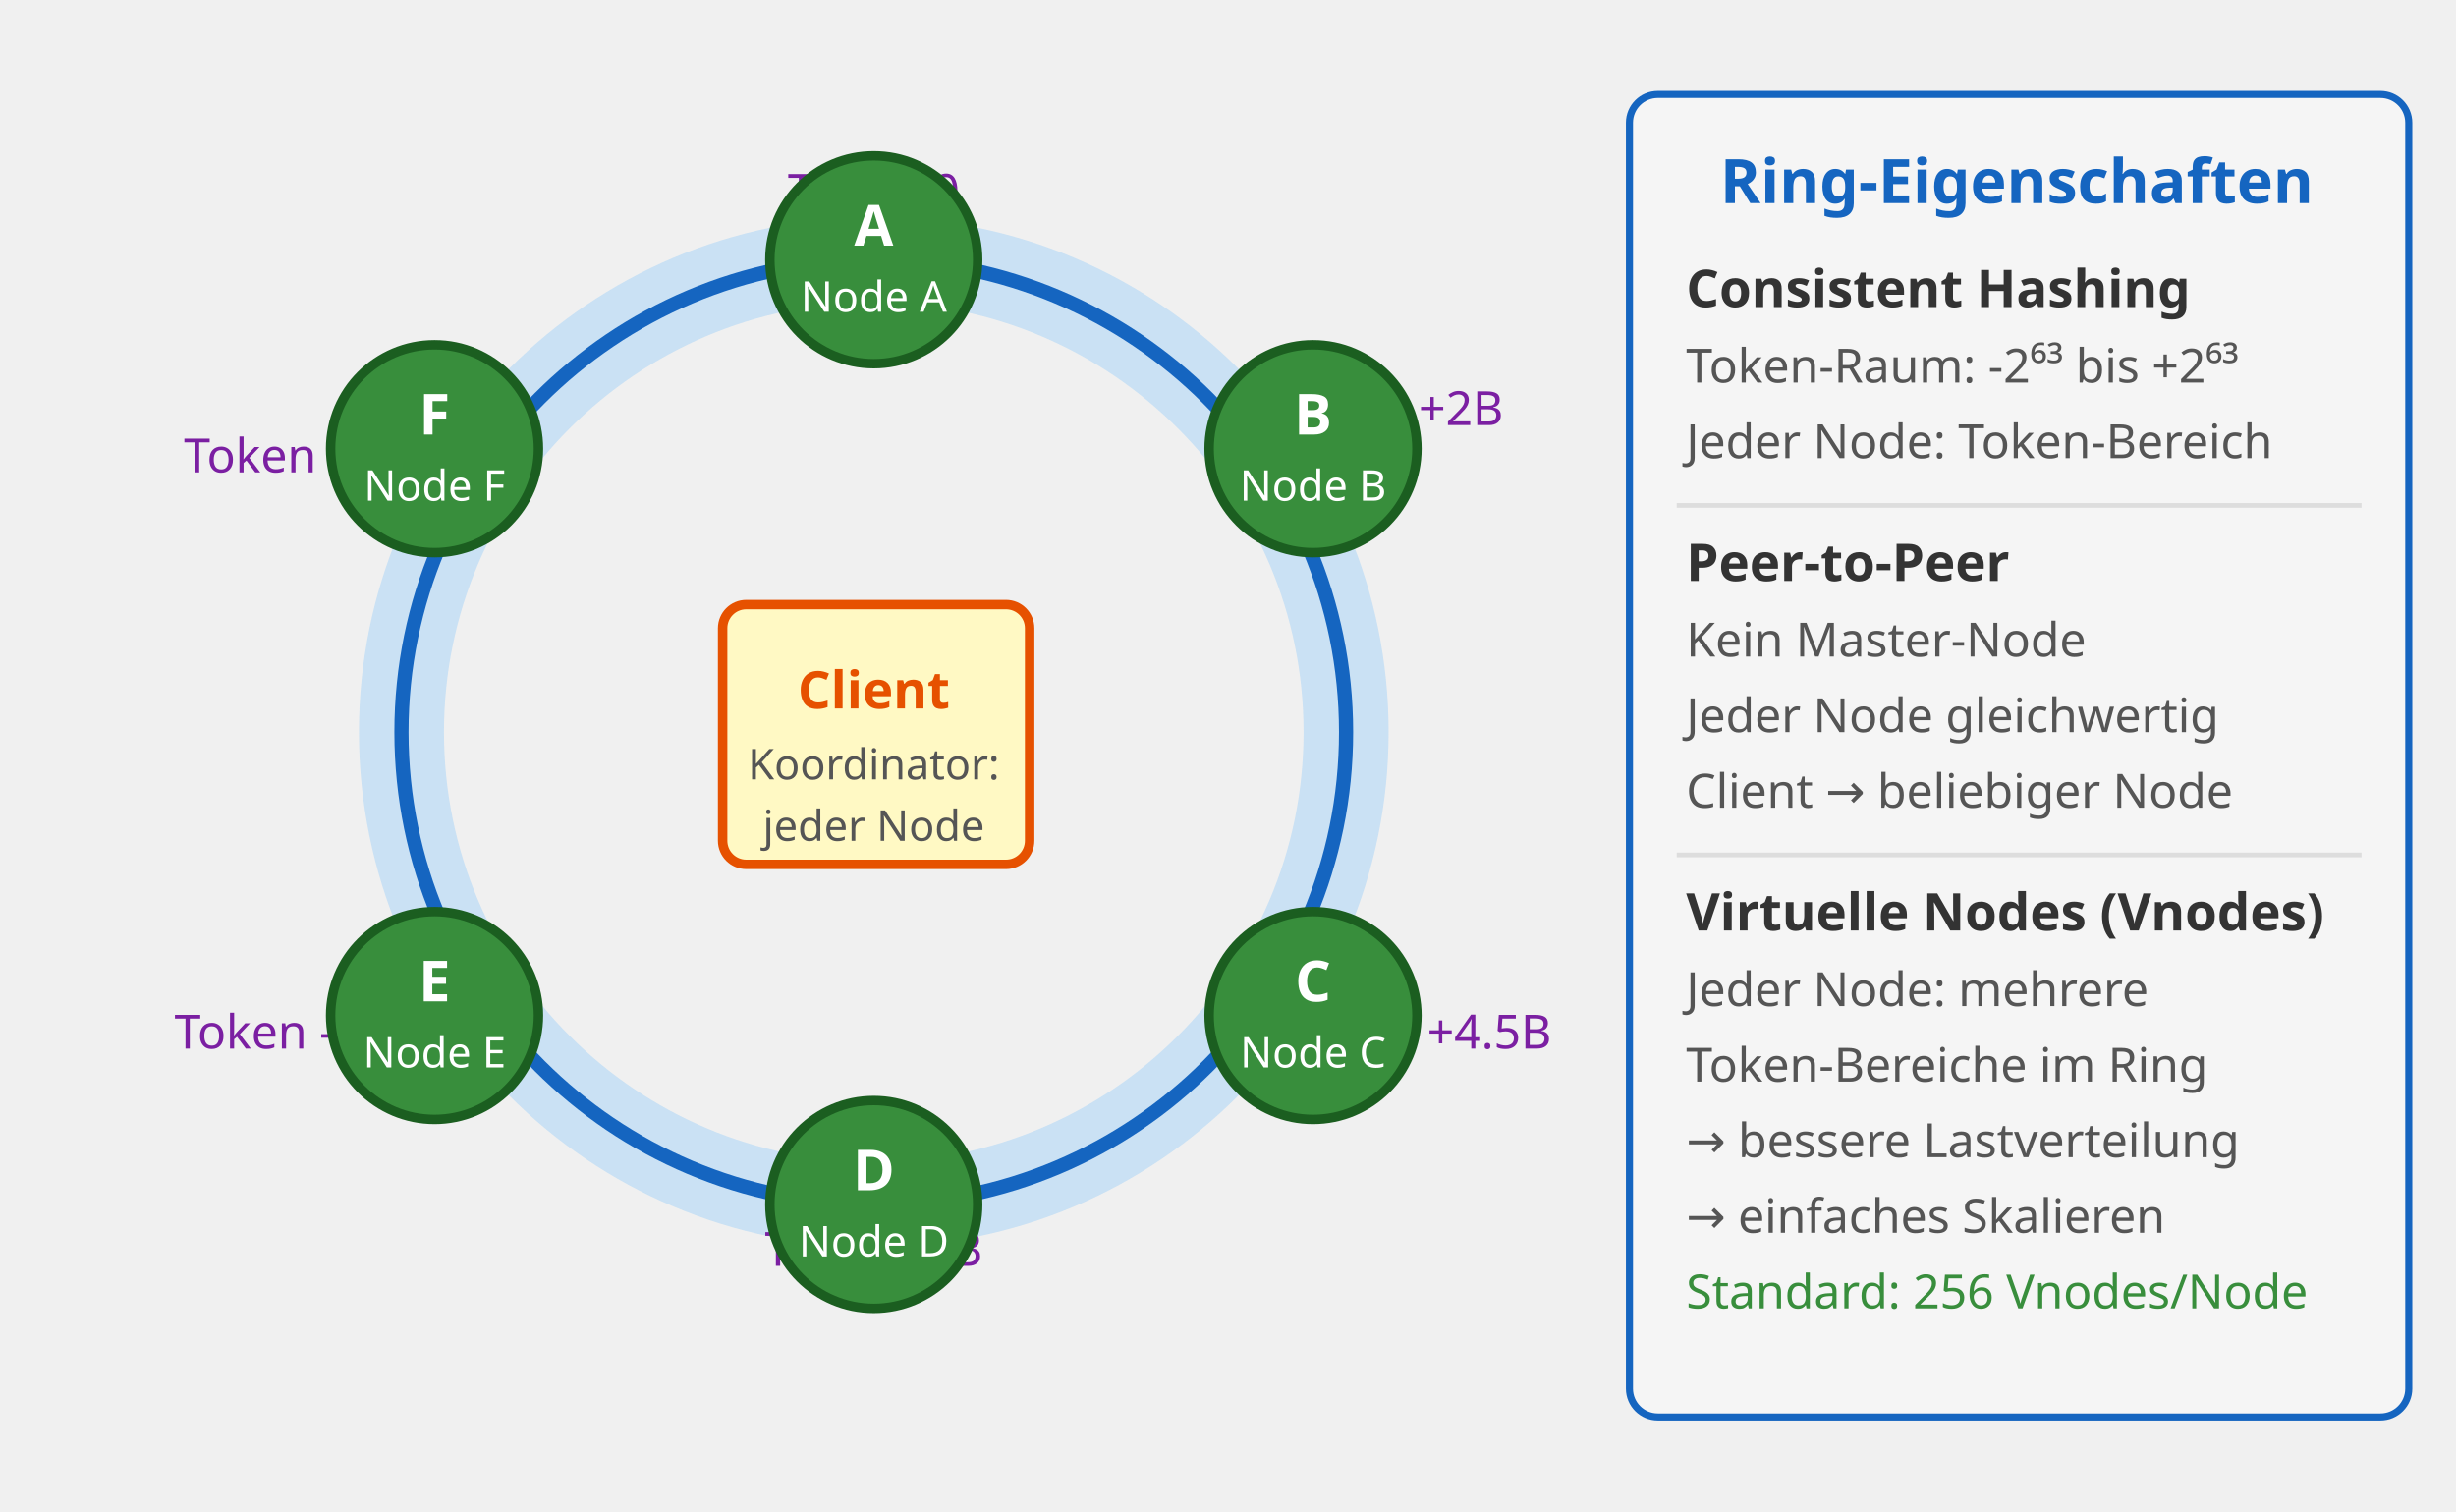
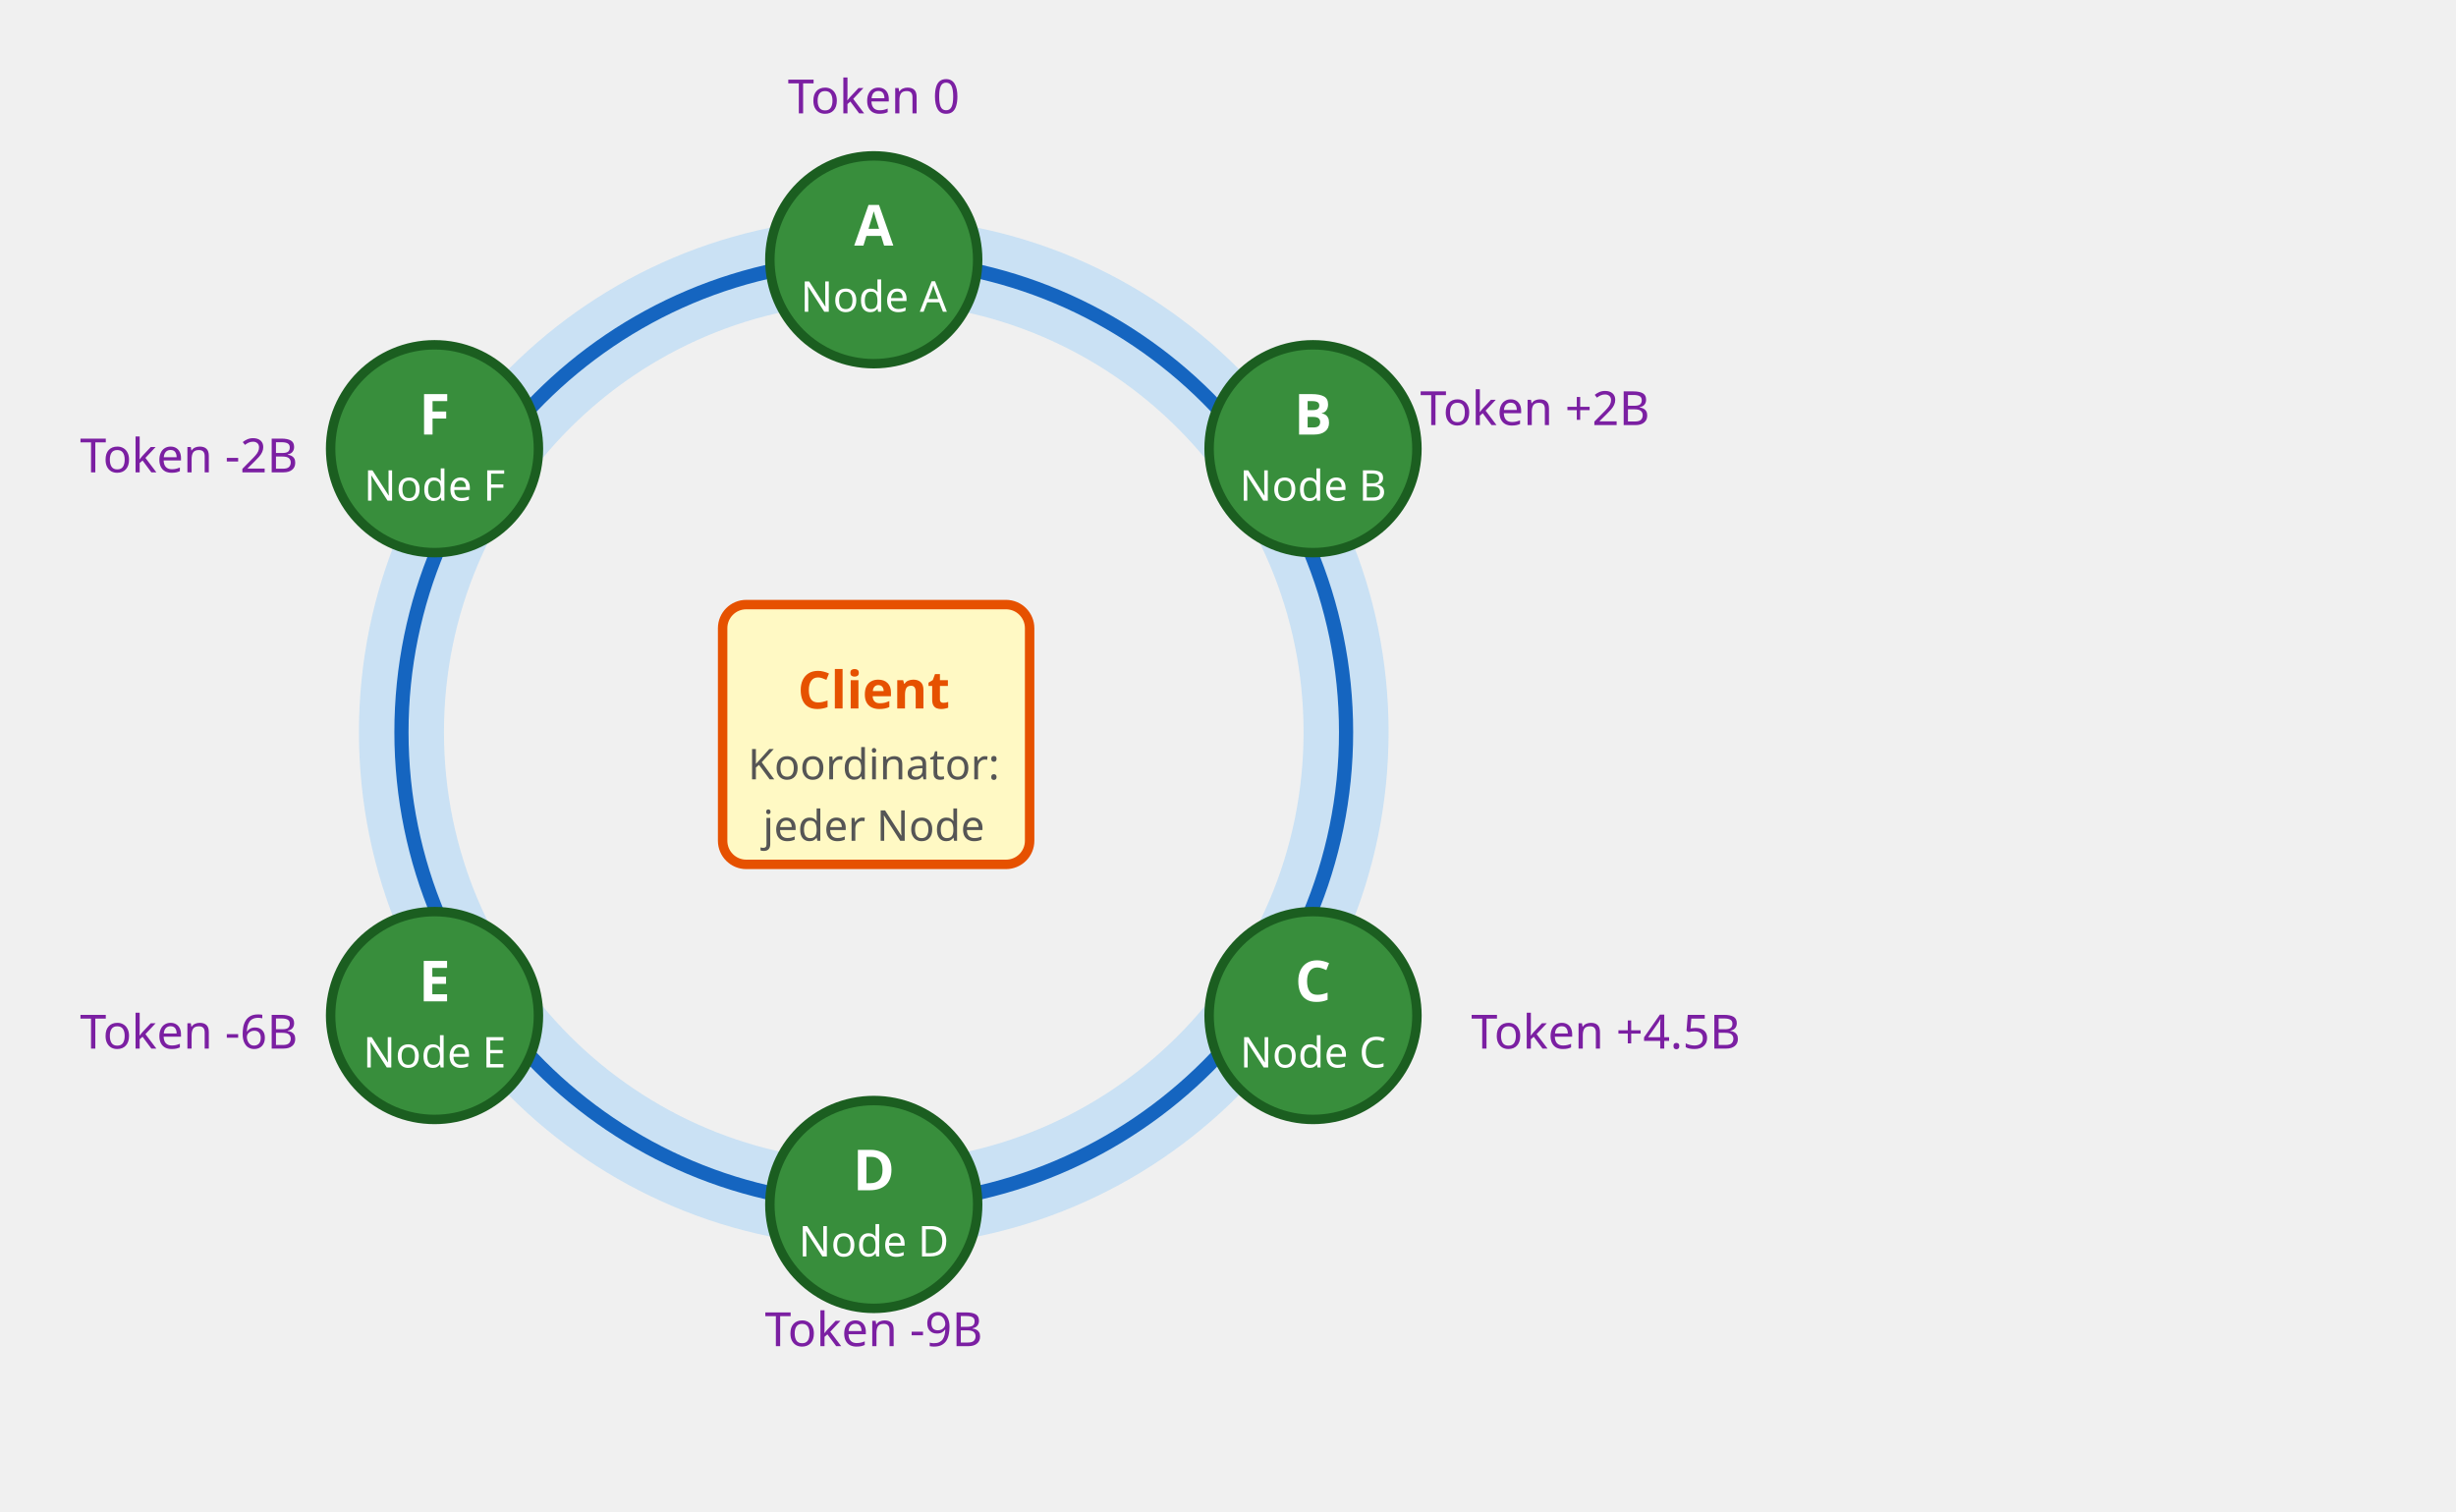
<svg xmlns="http://www.w3.org/2000/svg" viewBox="0 0 520 320" font-family="sans-serif" font-size="12">
  <defs>
    <marker id="arr" markerWidth="10" markerHeight="7" refX="9" refY="3.5" orient="auto">
      <polygon points="0 0, 10 3.5, 0 7" fill="#555" />
    </marker>
  </defs>
  <circle cx="185" cy="155" r="100" fill="none" stroke="#90CAF9" stroke-width="18" opacity="0.4" />
  <circle cx="185" cy="155" r="100" fill="none" stroke="#1565C0" stroke-width="3" />
-   <text x="185" y="44" text-anchor="middle" font-size="10" fill="#7B1FA2">Token 0</text>
-   <text x="294" y="90" text-anchor="middle" font-size="10" fill="#7B1FA2">Token +2B</text>
-   <text x="300" y="222" text-anchor="middle" font-size="10" fill="#7B1FA2">Token +4.5B</text>
-   <text x="185" y="268" text-anchor="middle" font-size="10" fill="#7B1FA2">Token -9B</text>
-   <text x="60" y="222" text-anchor="middle" font-size="10" fill="#7B1FA2">Token -6B</text>
-   <text x="62" y="100" text-anchor="middle" font-size="10" fill="#7B1FA2">Token -2B</text>
+   <text x="185" y="24" text-anchor="middle" font-size="10" fill="#7B1FA2">Token 0</text>
+   <text x="325" y="90" text-anchor="middle" font-size="10" fill="#7B1FA2">Token +2B</text>
+   <text x="340" y="222" text-anchor="middle" font-size="10" fill="#7B1FA2">Token +4.5B</text>
+   <text x="185" y="285" text-anchor="middle" font-size="10" fill="#7B1FA2">Token -9B</text>
+   <text x="40" y="222" text-anchor="middle" font-size="10" fill="#7B1FA2">Token -6B</text>
+   <text x="40" y="100" text-anchor="middle" font-size="10" fill="#7B1FA2">Token -2B</text>
  <circle cx="185" cy="55" r="22" fill="#388E3C" stroke="#1B5E20" stroke-width="2" />
  <text x="185" y="52" text-anchor="middle" font-size="12" font-weight="bold" fill="white">A</text>
  <text x="185" y="66" text-anchor="middle" font-size="9" fill="white">Node A</text>
  <circle cx="278" cy="95" r="22" fill="#388E3C" stroke="#1B5E20" stroke-width="2" />
  <text x="278" y="92" text-anchor="middle" font-size="12" font-weight="bold" fill="white">B</text>
  <text x="278" y="106" text-anchor="middle" font-size="9" fill="white">Node B</text>
  <circle cx="278" cy="215" r="22" fill="#388E3C" stroke="#1B5E20" stroke-width="2" />
  <text x="278" y="212" text-anchor="middle" font-size="12" font-weight="bold" fill="white">C</text>
  <text x="278" y="226" text-anchor="middle" font-size="9" fill="white">Node C</text>
  <circle cx="185" cy="255" r="22" fill="#388E3C" stroke="#1B5E20" stroke-width="2" />
  <text x="185" y="252" text-anchor="middle" font-size="12" font-weight="bold" fill="white">D</text>
  <text x="185" y="266" text-anchor="middle" font-size="9" fill="white">Node D</text>
  <circle cx="92" cy="215" r="22" fill="#388E3C" stroke="#1B5E20" stroke-width="2" />
  <text x="92" y="212" text-anchor="middle" font-size="12" font-weight="bold" fill="white">E</text>
  <text x="92" y="226" text-anchor="middle" font-size="9" fill="white">Node E</text>
  <circle cx="92" cy="95" r="22" fill="#388E3C" stroke="#1B5E20" stroke-width="2" />
  <text x="92" y="92" text-anchor="middle" font-size="12" font-weight="bold" fill="white">F</text>
  <text x="92" y="106" text-anchor="middle" font-size="9" fill="white">Node F</text>
  <rect x="153" y="128" width="65" height="55" rx="5" fill="#FFF9C4" stroke="#E65100" stroke-width="2" />
  <text x="185" y="150" text-anchor="middle" font-size="11" font-weight="bold" fill="#E65100">Client</text>
  <text x="185" y="165" text-anchor="middle" font-size="9" fill="#555">Koordinator:</text>
  <text x="185" y="178" text-anchor="middle" font-size="9" fill="#555">jeder Node</text>
-   <rect x="345" y="20" width="165" height="280" rx="6" fill="#F5F5F5" stroke="#1565C0" stroke-width="1.5" />
-   <text x="427" y="43" text-anchor="middle" font-size="13" font-weight="bold" fill="#1565C0">Ring-Eigenschaften</text>
-   <text x="357" y="65" font-size="11" font-weight="bold" fill="#333">Consistent Hashing</text>
-   <text x="357" y="81" font-size="10" fill="#555">Token-Raum: -2⁶³ bis +2⁶³</text>
-   <text x="357" y="97" font-size="10" fill="#555">Jeder Node: Token-Bereich</text>
-   <line x1="355" y1="107" x2="500" y2="107" stroke="#ddd" stroke-width="1" />
-   <text x="357" y="123" font-size="11" font-weight="bold" fill="#333">Peer-to-Peer</text>
-   <text x="357" y="139" font-size="10" fill="#555">Kein Master-Node</text>
-   <text x="357" y="155" font-size="10" fill="#555">Jeder Node gleichwertig</text>
-   <text x="357" y="171" font-size="10" fill="#555">Client → beliebiger Node</text>
-   <line x1="355" y1="181" x2="500" y2="181" stroke="#ddd" stroke-width="1" />
-   <text x="357" y="197" font-size="11" font-weight="bold" fill="#333">Virtuelle Nodes (Vnodes)</text>
-   <text x="357" y="213" font-size="10" fill="#555">Jeder Node: mehrere</text>
-   <text x="357" y="229" font-size="10" fill="#555">Token-Bereiche im Ring</text>
-   <text x="357" y="245" font-size="10" fill="#555">→ bessere Lastverteilung</text>
-   <text x="357" y="261" font-size="10" fill="#555">→ einfaches Skalieren</text>
-   <text x="357" y="277" font-size="10" fill="#388E3C">Standard: 256 Vnodes/Node</text>
</svg>
